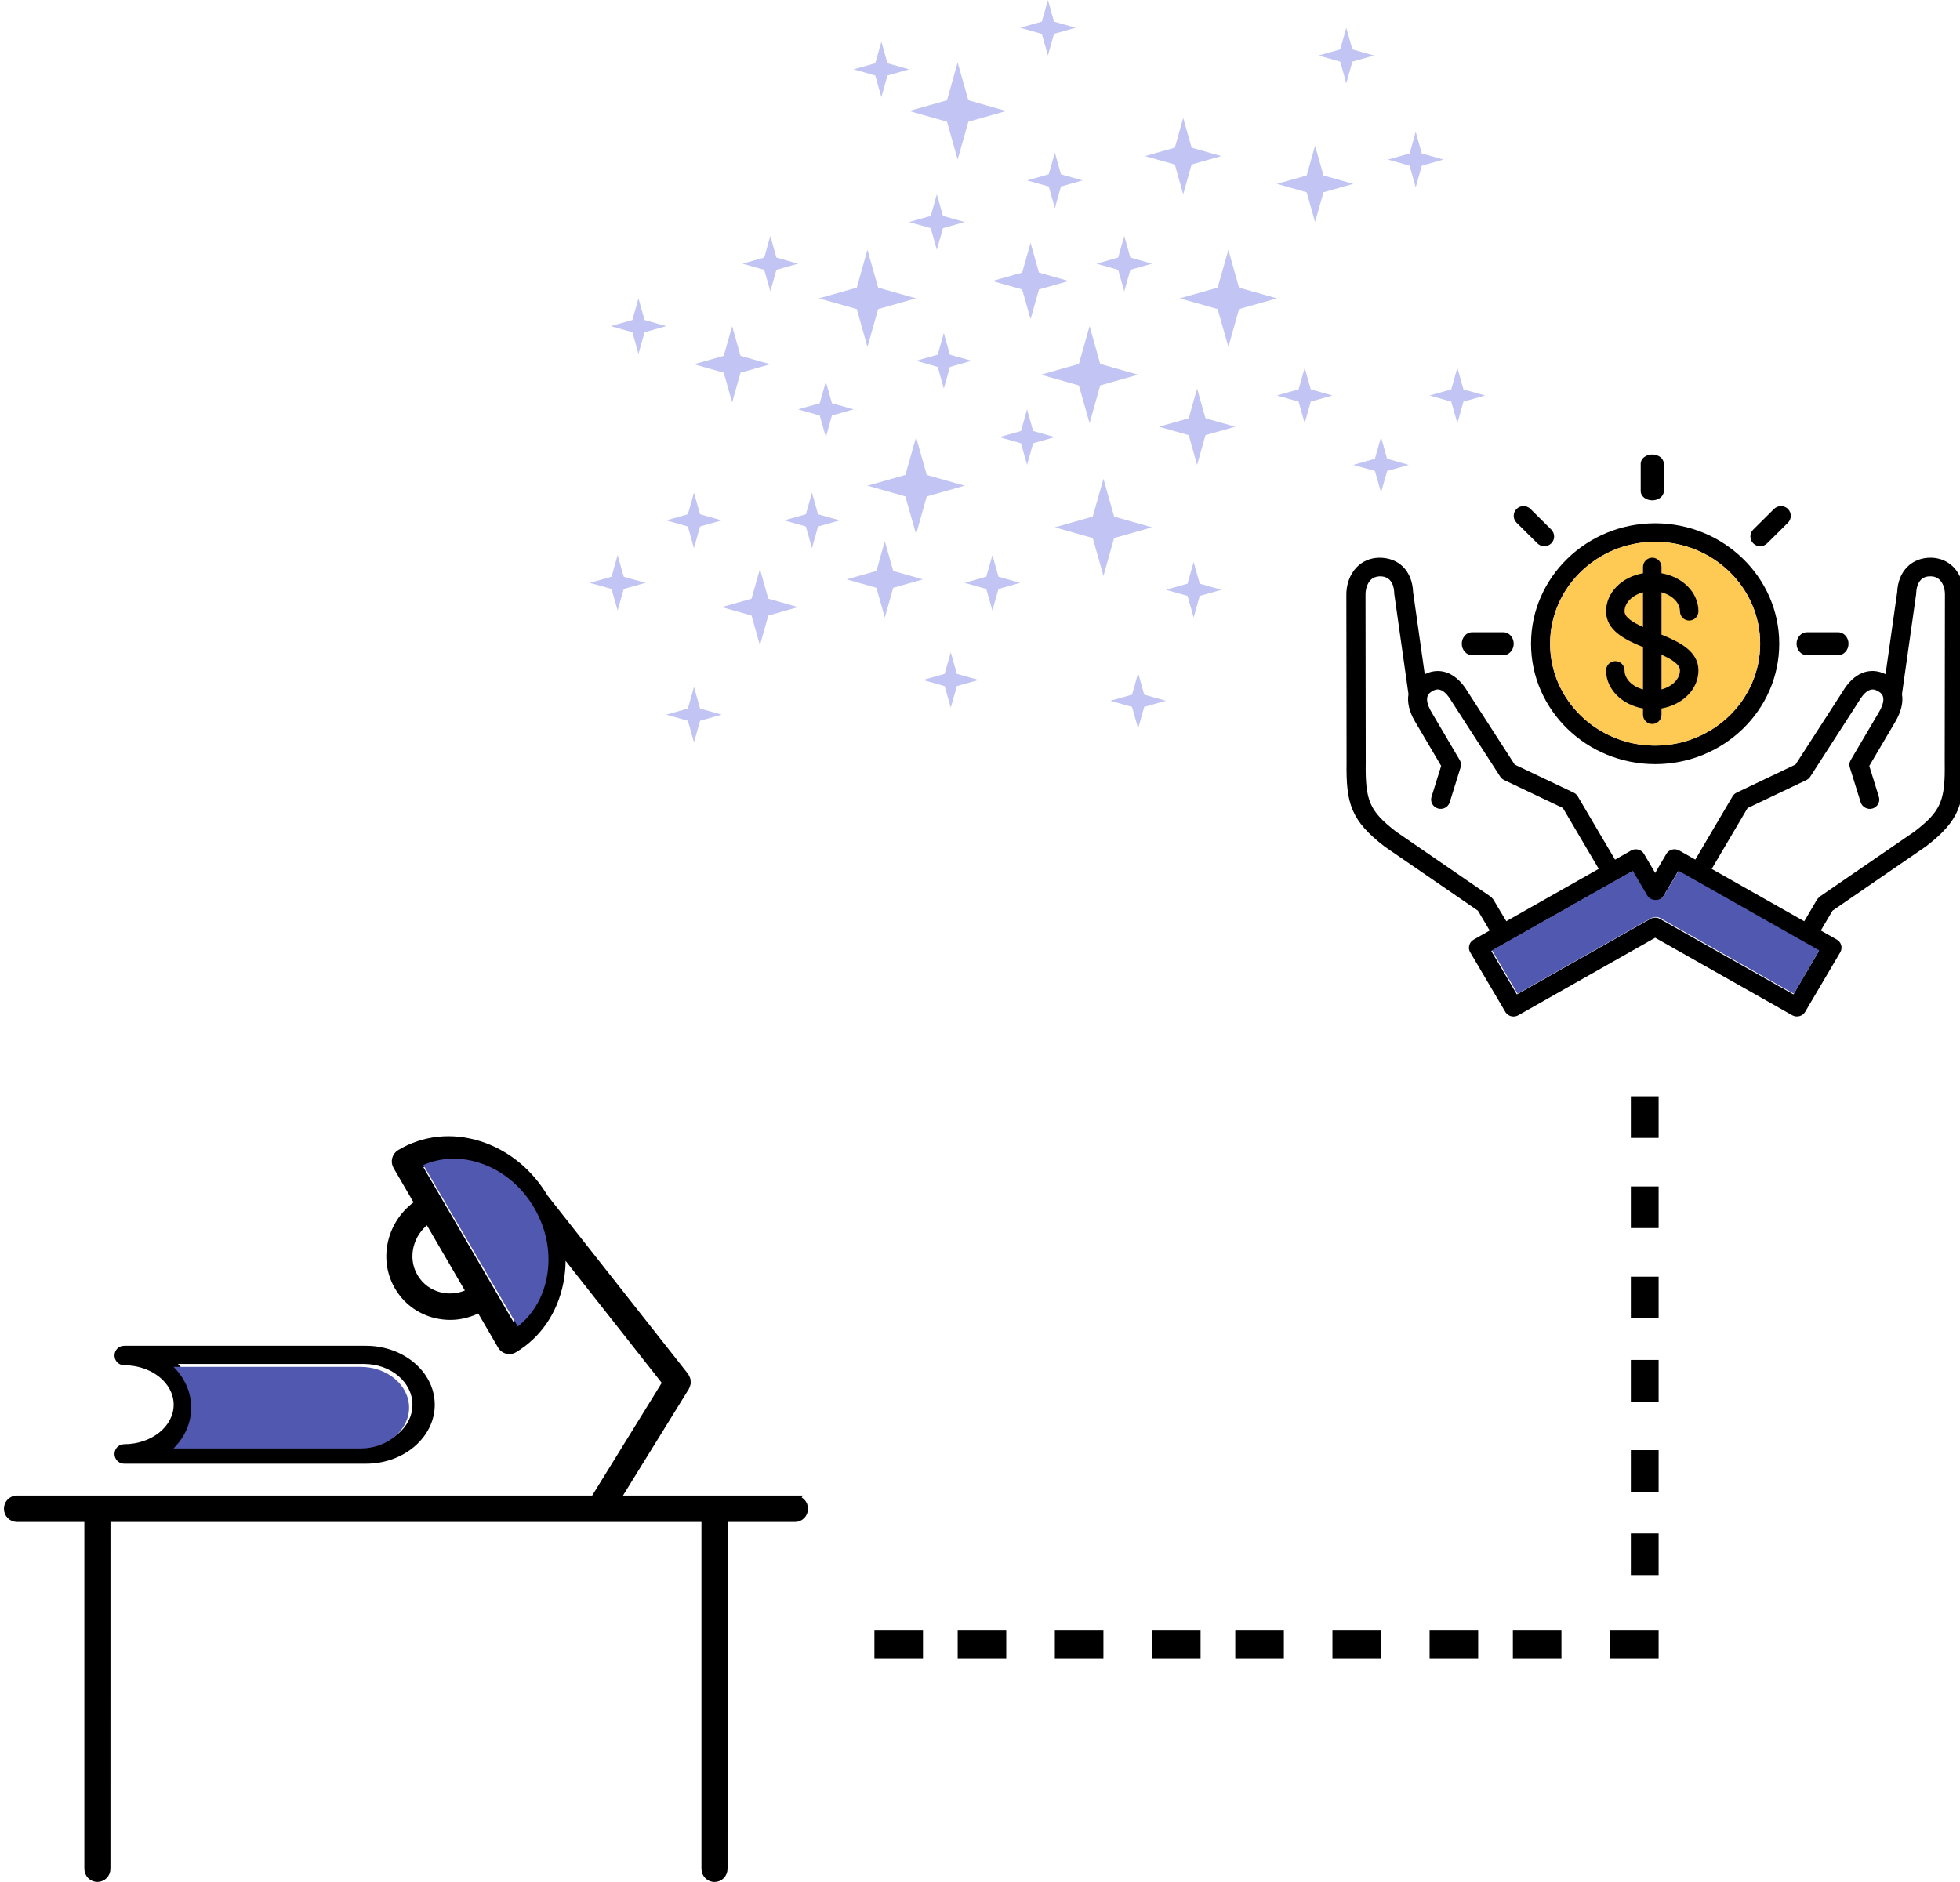
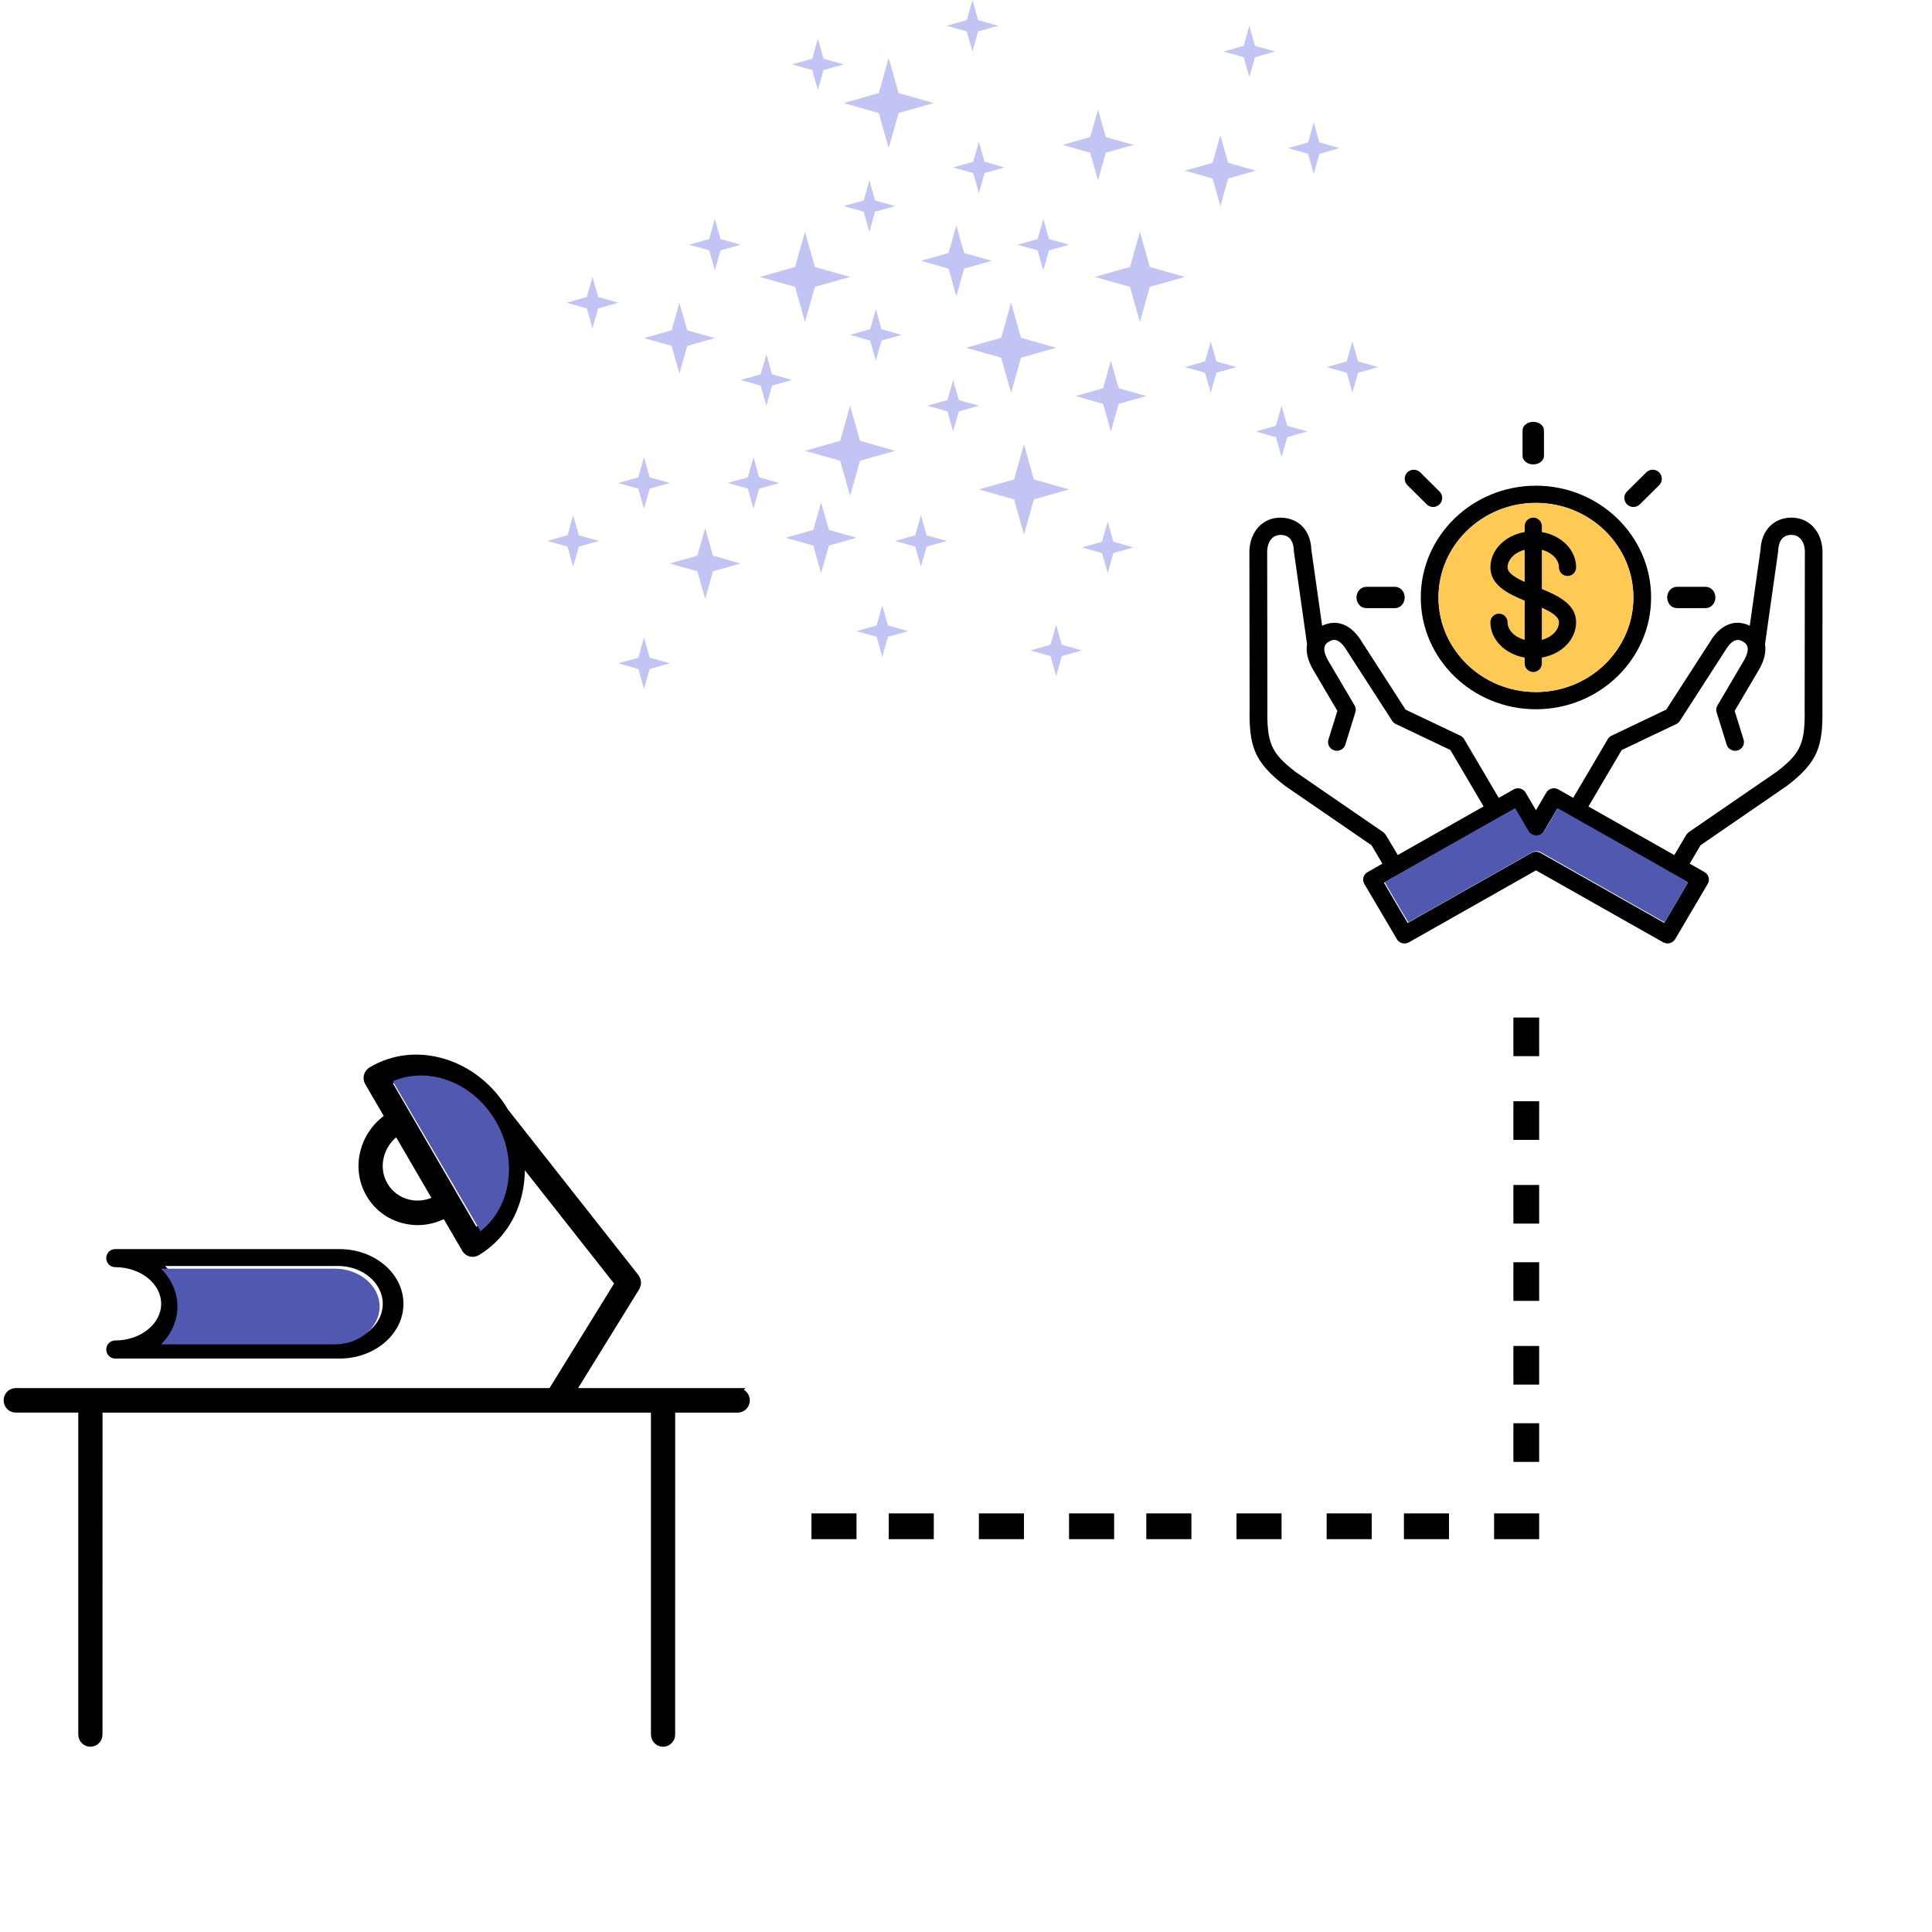
- <svg xmlns="http://www.w3.org/2000/svg">
+ <svg xmlns="http://www.w3.org/2000/svg" viewBox="0 0 300 300">
  <g fill="none" fill-rule="evenodd">
    <path fill="#000" fill-rule="nonzero" d="M282.997 85.948c.048-1.629-.492-3.165-1.47-4.181-.845-.87-1.951-1.352-3.218-1.389-2.796-.058-4.801 1.912-4.929 4.941l-1.679 11.846c-2.294-1.116-4.598-.189-6.191 2.525l-6.774 10.495-8.484 4.05c-.251.11-.454.304-.593.534l-5.373 9.122-2.304-1.31c-.321-.178-.695-.225-1.037-.136-.353.089-.652.314-.834.623l-1.604 2.745-1.609-2.74c-.182-.314-.481-.534-.834-.623-.353-.089-.716-.047-1.037.136l-2.304 1.31-5.373-9.122c-.139-.236-.342-.424-.583-.534l-8.506-4.045-6.742-10.453c-1.62-2.751-3.924-3.689-6.218-2.573l-1.679-11.846c-.123-3.028-2.053-4.983-4.929-4.941-1.267.031-2.374.513-3.218 1.389-.978 1.016-1.518 2.546-1.47 4.134l.032 23.965c-.091 5.957.636 8.404 5.496 12.15l13.435 9.232 1.689 2.861-2.304 1.31c-.321.178-.545.472-.636.817-.091.346-.048.718.139 1.016l5.052 8.572c.251.435.716.671 1.187.671.23 0 .465-.058.684-.178l19.728-11.17 19.744 11.165c.663.367 1.492.147 1.871-.493l5.052-8.572c.182-.314.23-.671.139-1.016-.091-.346-.321-.639-.636-.817l-2.304-1.31 1.689-2.861 13.494-9.279c4.79-3.699 5.533-6.146 5.426-12.082l.016-23.939zm-67.807 43.702c0-.01-.011-.01-.011-.021-.048-.079-.112-.121-.171-.189-.07-.068-.112-.147-.192-.199-.011 0-.011-.01-.011-.01l-13.617-9.358c-3.823-2.95-4.48-4.448-4.389-9.981l-.032-24.023c-.032-.927.241-1.755.716-2.258.342-.346.765-.524 1.299-.55h.08c1.711 0 2.021 1.509 2.042 2.415 0 .047 0 .1.011.147l2.042 14.419c-.203 1.174.102 2.536.968 3.992l3.742 6.35-1.39 4.459c-.219.702.182 1.462.914 1.677.716.225 1.492-.178 1.711-.896l1.561-5.019c.112-.356.07-.739-.123-1.064l-4.036-6.853c-1.337-2.269-.331-2.829.091-3.076.433-.246 1.438-.817 2.796 1.498l6.982 10.819c.139.215.331.382.561.493l8.474 4.034 5.164 8.766-13.323 7.545-1.861-3.118zm43.241 13.669l-19.242-10.888c-.219-.121-.444-.178-.684-.178-.241 0-.465.058-.684.178l-19.242 10.888-3.684-6.251 17.995-10.18 2.304-1.294 2.112 3.589c.492.828 1.882.828 2.374 0l2.112-3.589 2.304 1.294 17.995 10.18-3.66 6.251zm17.472-23.494l-13.686 9.4-.011.01c-.08.058-.139.136-.203.215-.059.068-.123.11-.171.189 0 .01-.011.01-.011.021l-1.834 3.117-13.334-7.545 5.164-8.766 8.474-4.034c.23-.11.422-.278.561-.493l7.004-10.867c1.337-2.269 2.336-1.698 2.769-1.451.433.246 1.427.817.091 3.076l-4.036 6.853c-.192.325-.241.702-.123 1.064l1.561 5.019c.219.702.994 1.106 1.711.896.716-.215 1.128-.959.914-1.677l-1.385-4.464 3.742-6.35c.855-1.451 1.176-2.829.968-3.992l2.042-14.419c.011-.047.011-.1.011-.147.021-.927.39-2.504 2.122-2.415.535.01.957.189 1.299.55.492.503.754 1.331.716 2.29l-.032 24.006c.091 5.517-.561 7.005-4.325 9.913l0.0.001z" />
    <path fill="#000" fill-rule="nonzero" d="M238.5 110.133c9.861 0 17.883-7.787 17.883-17.357S248.361 75.418 238.5 75.418s-17.883 7.787-17.883 17.357c0 9.57 8.023 17.357 17.883 17.357zm0-32.044c8.345 0 15.132 6.587 15.132 14.687S246.845 107.462 238.5 107.462s-15.132-6.587-15.132-14.687S230.155 78.089 238.5 78.089z" />
    <path fill="#FFCA54" d="M238.5 78.089c8.345 0 15.132 6.587 15.132 14.687S246.845 107.462 238.5 107.462s-15.132-6.587-15.132-14.687S230.155 78.089 238.5 78.089z" />
    <path fill="#000" fill-rule="nonzero" d="M234.092 96.622c0-.733-.598-1.332-1.331-1.332-.733 0-1.331.598-1.331 1.332 0 2.694 2.282 4.962 5.323 5.483v.91c0 .733.598 1.332 1.331 1.332.733 0 1.331-.598 1.331-1.332v-.91c3.041-.52 5.323-2.772 5.323-5.483 0-2.741-2.672-4.073-5.323-5.16V85.361c1.528.411 2.662 1.498 2.662 2.741 0 .733.598 1.332 1.331 1.332.733 0 1.331-.598 1.331-1.332 0-2.71-2.282-4.962-5.323-5.483v-.91c0-.733-.598-1.332-1.331-1.332-.733 0-1.331.598-1.331 1.332v.91c-3.041.52-5.323 2.772-5.323 5.483 0 2.741 2.672 4.073 5.323 5.16v6.102c-1.528-.411-2.662-1.498-2.662-2.741zm7.985 0c0 1.243-1.133 2.33-2.662 2.741v-5.004c1.45.655 2.662 1.389 2.662 2.263zm-7.985-8.52c0-1.243 1.133-2.33 2.662-2.741v5.004c-1.45-.655-2.662-1.389-2.662-2.263zM238.084 72.112c.916 0 1.664-.594 1.664-1.322v-3.967c0-.728-.747-1.322-1.664-1.322-.916 0-1.664.594-1.664 1.322v3.967c0 .728.747 1.322 1.664 1.322zM221.537 78.314c.27.268.633.411.997.411s.716-.142.997-.411c.551-.547.551-1.434 0-1.987l-2.997-2.978c-.551-.547-1.443-.547-2 0-.551.547-.551 1.434 0 1.987l3.002 2.978zM212.133 94.429h4.492c.825 0 1.497-.743 1.497-1.653s-.673-1.653-1.497-1.653h-4.492c-.825 0-1.497.743-1.497 1.653s.673 1.653 1.497 1.653zM260.376 94.429h4.492c.825 0 1.497-.743 1.497-1.653s-.673-1.653-1.497-1.653h-4.492c-.825 0-1.497.743-1.497 1.653s.673 1.653 1.497 1.653zM253.64 78.724c.364 0 .716-.143.997-.411l2.997-2.972c.551-.548.551-1.437 0-1.991-.551-.548-1.443-.548-2 0l-2.997 2.972c-.551.548-.551 1.437 0 1.991.286.28.65.411 1.003.411h0z" />
    <g fill="#000" fill-rule="nonzero">
      <path d="M239 171h-4v6h4zM239 158h-4v6h4zM239 184h-4v6h4zM239 196h-4v6h4zM239 209h-4v6h4zM239 221h-4v6h4zM225 239v-4h-7v4zM185 239v-4h-7v4zM145 239v-4h-7v4zM213 239v-4h-7v4zM173 239v-4h-7v4zM133 239v-4h-7v4zM239 239v-4h-7v4zM199 239v-4h-7v4zM159 239v-4h-7v4z" />
    </g>
    <path fill="#5158AF" d="M258.491 143.225l-19.222-10.888c-.219-.121-.443-.178-.684-.178-.24 0-.465.058-.684.178l-19.222 10.888L215 136.974l17.976-10.18L235.278 125.5l2.11 3.589c.491.828 1.88.828 2.371 0L241.869 125.5l2.302 1.294 17.976 10.18-3.656 6.251z" />
    <g fill="#000" fill-rule="nonzero">
      <path stroke="#000" d="M114.554 216.042H88.873l9.958-16.111c.009-.014.009-.028.019-.043.051-.09.075-.19.108-.29.023-.076.061-.152.07-.228.014-.095-.005-.185-.009-.275-.005-.085 0-.171-.023-.256-.019-.081-.066-.157-.103-.233-.042-.09-.075-.18-.131-.261-.009-.014-.009-.028-.023-.043l-20.257-25.71c-2.185-3.691-5.512-6.398-9.391-7.628-3.973-1.259-8.044-.826-11.455 1.221-.66.394-.875 1.254-.487 1.919l3.102 5.329c-3.945 2.679-5.278 7.937-2.911 12.007 1.193 2.052 3.131 3.491 5.451 4.047.693.166 1.394.247 2.092.247 1.46 0 2.901-.38 4.23-1.078l3.093 5.315c.257.442.721.689 1.189.689.239 0 .482-.062.702-.195 3.411-2.047 5.751-5.453 6.579-9.594.309-1.534.393-3.102.267-4.664l15.021 19.065-10.355 16.771H2.445c-.763 0-1.38.627-1.38 1.401 0 .774.618 1.401 1.38 1.401h10.21v50.485c0 .774.618 1.401 1.38 1.401.763 0 1.38-.627 1.38-1.401l.005-50.48h86.157v50.485c0 .774.618 1.401 1.38 1.401.763 0 1.38-.627 1.38-1.401l.005-50.485h10.21c.763 0 1.38-.627 1.38-1.401.005-.774-.618-1.406-1.38-1.406l.001-0zm-51.122-29.282c-1.586-.38-2.901-1.358-3.711-2.745-1.596-2.741-.702-6.279 1.937-8.165l6.041 10.383c-1.334.665-2.831.874-4.268.527v-0zM77.971 184.319c-.571 2.859-2.026 5.272-4.137 6.939l-13.551-23.282c2.457-1.069 5.241-1.202 7.983-.332 3.266 1.035 6.078 3.344 7.918 6.502 1.839 3.154 2.471 6.768 1.788 10.174l-.001-.001z" />
      <path d="M17.879 208.148c-.763 0-1.38.627-1.38 1.401 0 .774.618 1.406 1.38 1.406H52.736c5.465 0 9.911-3.814 9.911-8.497 0-4.683-4.445-8.497-9.911-8.497H17.879c-.763 0-1.38.627-1.38 1.401 0 .774.618 1.401 1.38 1.401 3.94 0 7.145 2.551 7.145 5.69 0 3.144-3.205 5.695-7.145 5.695v0zm34.594-11.568c3.839 0 6.961 2.635 6.961 5.878s-3.123 5.878-6.961 5.878H25.635c1.559-1.56 2.539-3.611 2.539-5.878s-.976-4.318-2.535-5.878h26.833z" />
    </g>
    <path fill="#5158AF" d="M51.955 197c3.855 0 6.992 2.635 6.992 5.878 0 3.243-3.136 5.878-6.992 5.878H25c1.566-1.56 2.55-3.611 2.55-5.878 0-2.267-.98-4.318-2.546-5.878h26.95zM78.764 184.246c-.573 2.859-2.035 5.272-4.155 6.939L61 167.903c2.467-1.069 5.264-1.202 8.018-.332 3.28 1.035 6.105 3.344 7.952 6.502 1.847 3.154 2.481 6.768 1.795 10.174l-.001-.001z" />
    <g fill="#C2C5F3" fill-rule="nonzero">
      <path d="M148.503 46l1.208-4.286L154 40.5l-4.289-1.214L148.503 35l-1.214 4.286L143 40.5l4.289 1.214zM159.006 83l1.534-5.453L166 76l-5.46-1.547L159.006 69l-1.546 5.453L152 76l5.46 1.547zM199.003 71l.877-3.118L203 67l-3.121-.882L199.003 63l-.882 3.118L195 67l3.121.882zM172.497 67l-1.208-4.286L167 61.5l4.289-1.214L172.497 56l1.214 4.286L178 61.5l-4.289 1.214zM137.994 23l-1.534-5.453L131 16l5.46-1.547L137.994 9l1.546 5.453L145 16l-5.46 1.547zM134.997 36l-.877-3.118L131 32l3.121-.882L134.997 28l.882 3.118L139 32l-3.121.882zM109.503 93l1.208-4.286L115 87.5l-4.289-1.214L109.503 82l-1.214 4.286L104 87.5l4.289 1.214zM177.006 50l1.534-5.453L184 43l-5.46-1.547L177.006 36l-1.546 5.453L170 43l5.46 1.547zM100.003 107l.877-3.118L104 103l-3.121-.882L100.003 99l-.882 3.118L96 103l3.121.882zM127.497 89l-1.208-4.286L122 83.5l4.289-1.214L127.497 78l1.214 4.286L133 83.5l-4.289 1.214zM99.997 79l-.877-3.118L96 75l3.121-.882L99.997 71l.882 3.118L104 75l-3.121.882zM119.003 63l.877-3.118L123 59l-3.121-.882L119.003 55l-.882 3.118L115 59l3.121.882zM143.003 88l.877-3.118L147 84l-3.121-.882L143.003 80l-.882 3.118L139 84l3.121.882zM132.006 77l1.534-5.453L139 70l-5.46-1.547L132.006 63l-1.546 5.453L125 70l5.46 1.547zM124.994 50l-1.534-5.453L118 43l5.46-1.547L124.994 36l1.546 5.453L132 43l-5.46 1.547zM157.006 61l1.534-5.453L164 54l-5.46-1.547L157.006 47l-1.546 5.453L150 54l5.46 1.547zM152.003 30l.877-3.118L156 26l-3.121-.882L152.003 22l-.882 3.118L148 26l3.121.882zM170.497 28l-1.208-4.286L165 22.5l4.289-1.214L170.497 17l1.214 4.286L176 22.5l-4.289 1.214zM136.003 56l.877-3.118L140 52l-3.121-.882L136.003 48l-.882 3.118L132 52l3.121.882zM189.497 32l-1.208-4.286L184 26.5l4.289-1.214L189.497 21l1.214 4.286L195 26.5l-4.289 1.214zM203.997 27l-.877-3.118L200 23l3.121-.882L203.997 19l.882 3.118L208 23l-3.121.882zM188.003 61l.877-3.118L192 57l-3.121-.882L188.003 53l-.882 3.118L184 57l3.121.882zM105.497 58l-1.208-4.286L100 52.5l4.289-1.214L105.497 47l1.214 4.286L111 52.5l-4.289 1.214zM127.003 14l.877-3.118L131 10l-3.121-.882L127.003 6l-.882 3.118L123 10l3.121.882zM111.003 42l.877-3.118L115 38l-3.121-.882L111.003 34l-.882 3.118L107 38l3.121.882zM147.997 67l-.877-3.118L144 63l3.121-.882L147.997 59l.882 3.118L152 63l-3.121.882zM172.003 89l.877-3.118L176 85l-3.121-.882L172.003 81l-.882 3.118L168 85l3.121.882zM162.003 42l.877-3.118L166 38l-3.121-.882L162.003 34l-.882 3.118L158 38l3.121.882zM117.003 79l.877-3.118L121 75l-3.121-.882L117.003 71l-.882 3.118L113 75l3.121.882zM151.003 8l.877-3.118L155 4l-3.121-.882L151.003 0l-.882 3.118L147 4l3.121.882zM193.997 12l-.877-3.118L190 8l3.121-.882L193.997 4l.882 3.118L198 8l-3.121.882zM92.003 51l.877-3.118L96 47l-3.121-.882L92.003 43l-.882 3.118L88 47l3.121.882zM137.003 102l.877-3.118L141 98l-3.121-.882L137.003 94l-.882 3.118L133 98l3.121.882zM210 61l.881-3.116L214 57.003l-3.119-.882L210 53l-.881 3.121L206 57.003l3.119.882zM164.003 105l.877-3.118L168 101l-3.121-.882L164.003 97l-.882 3.118L160 101l3.121.882zM88.997 88l-.877-3.118L85 84l3.121-.882L88.997 80l.882 3.118L93 84l-3.121.882z" />
    </g>
  </g>
</svg>
